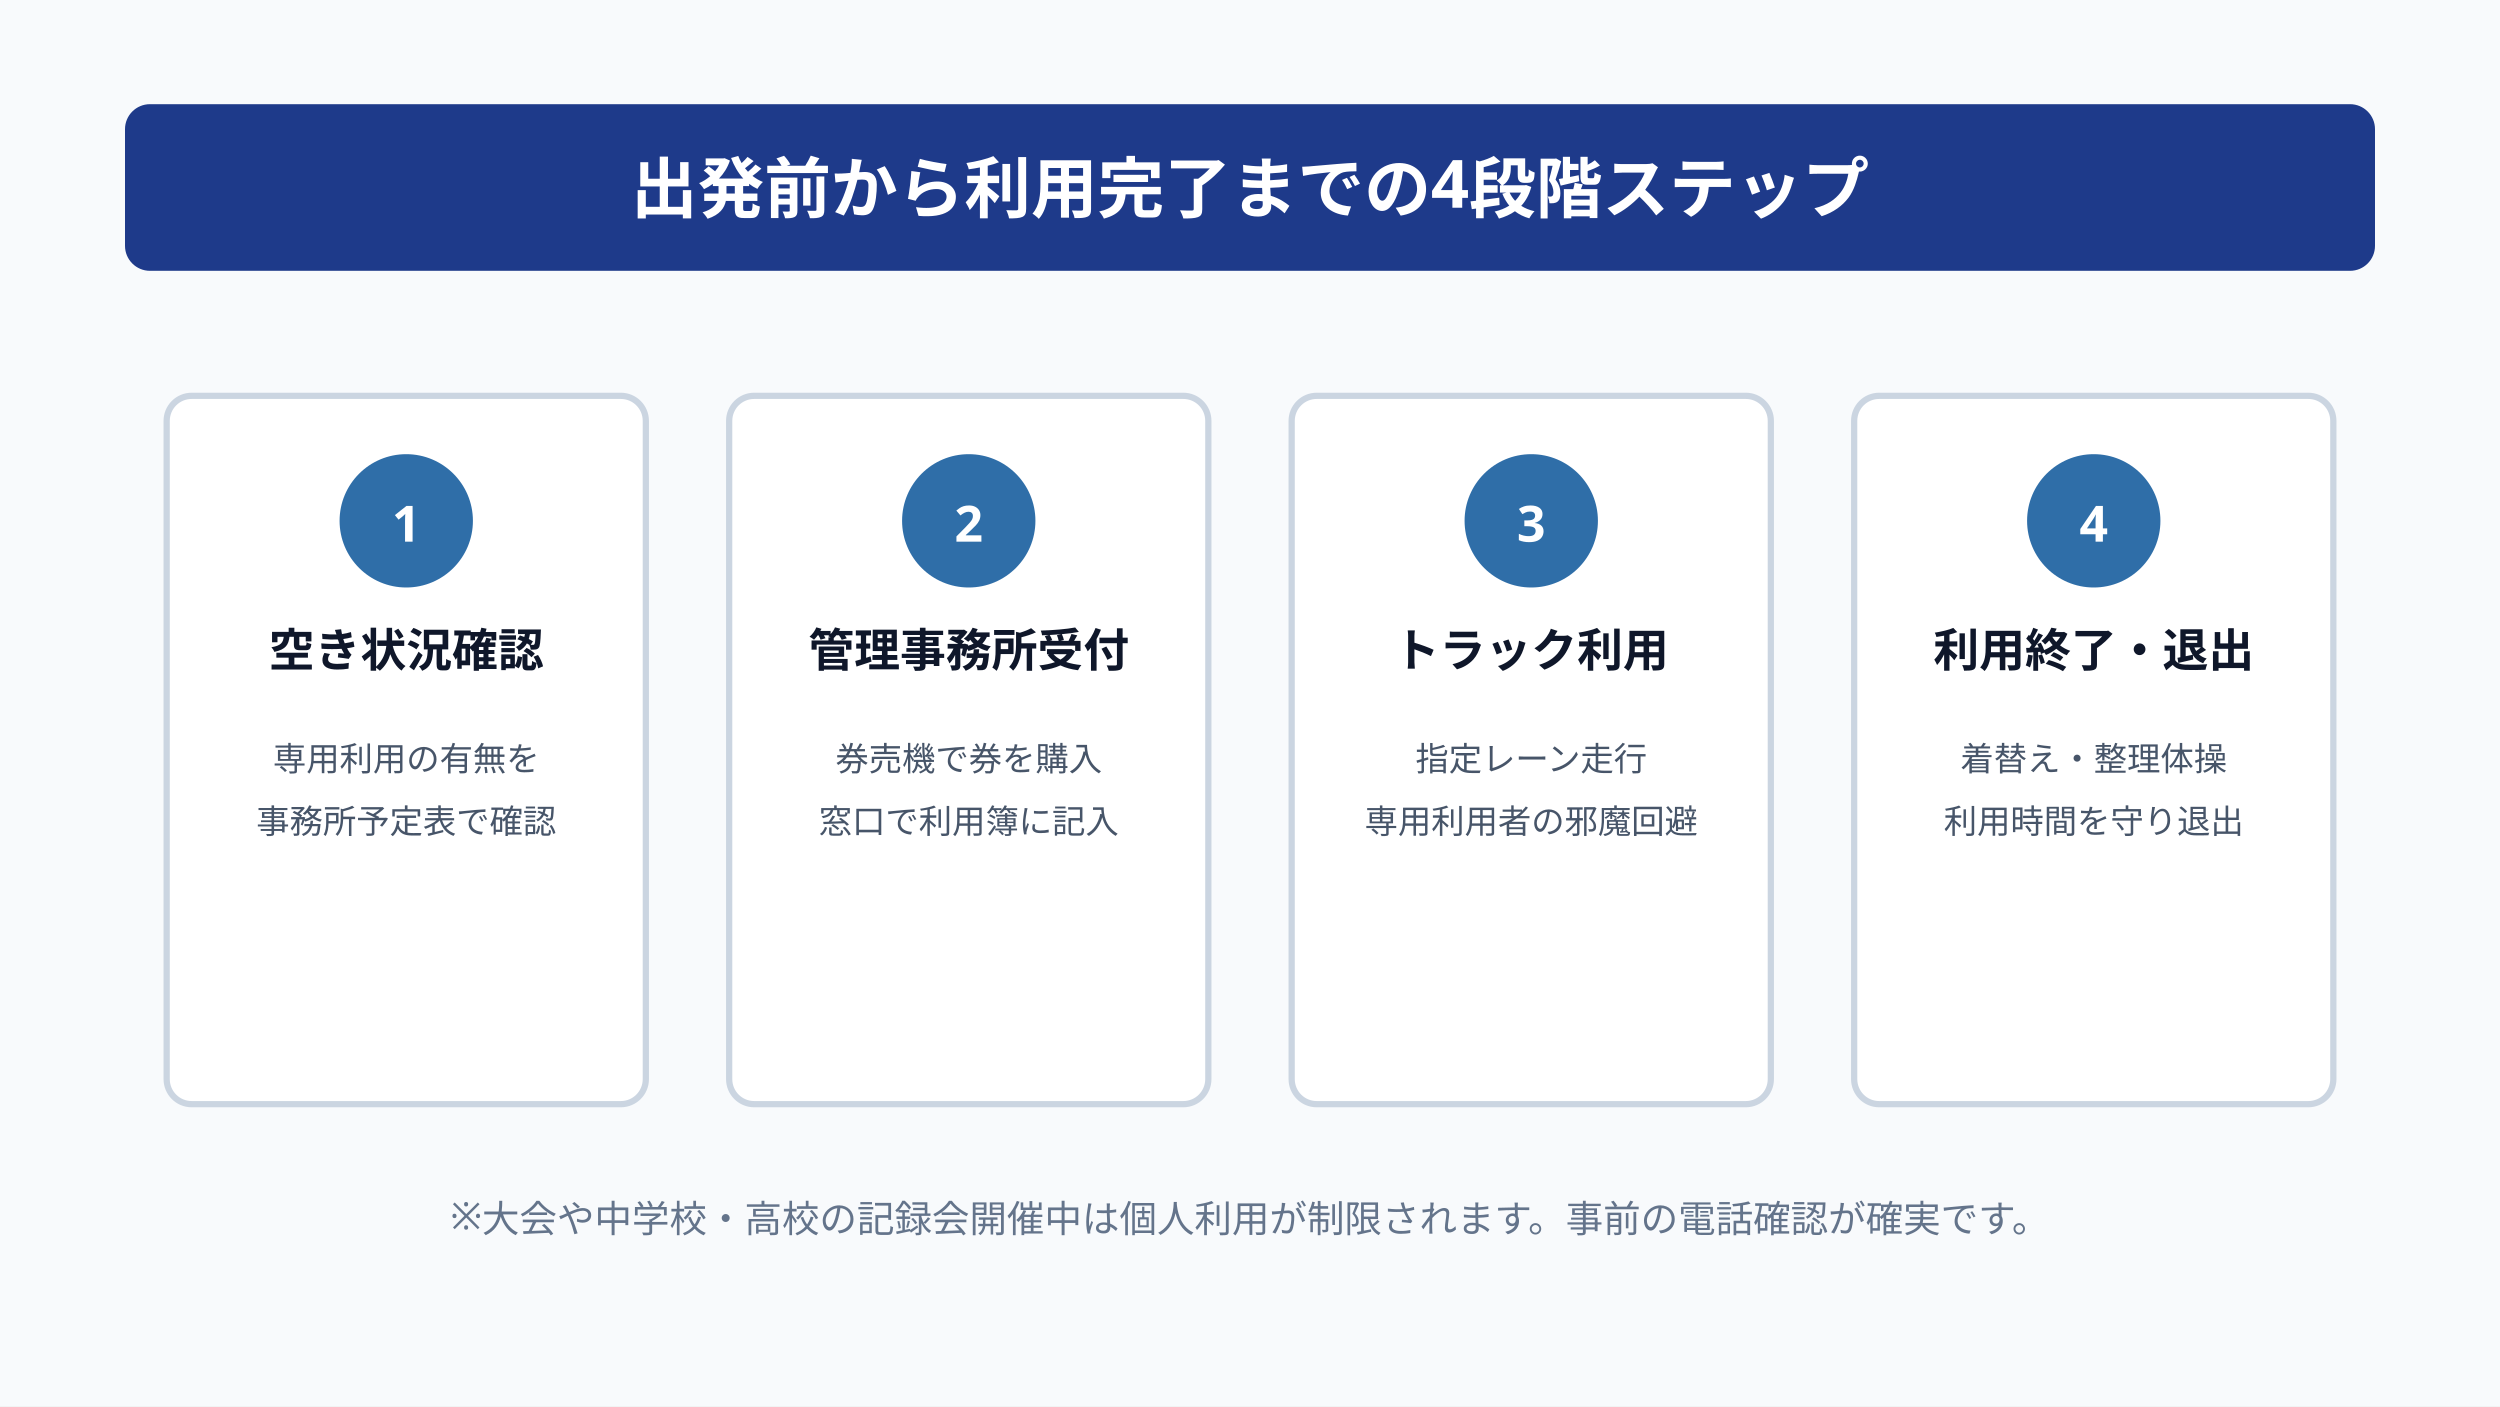
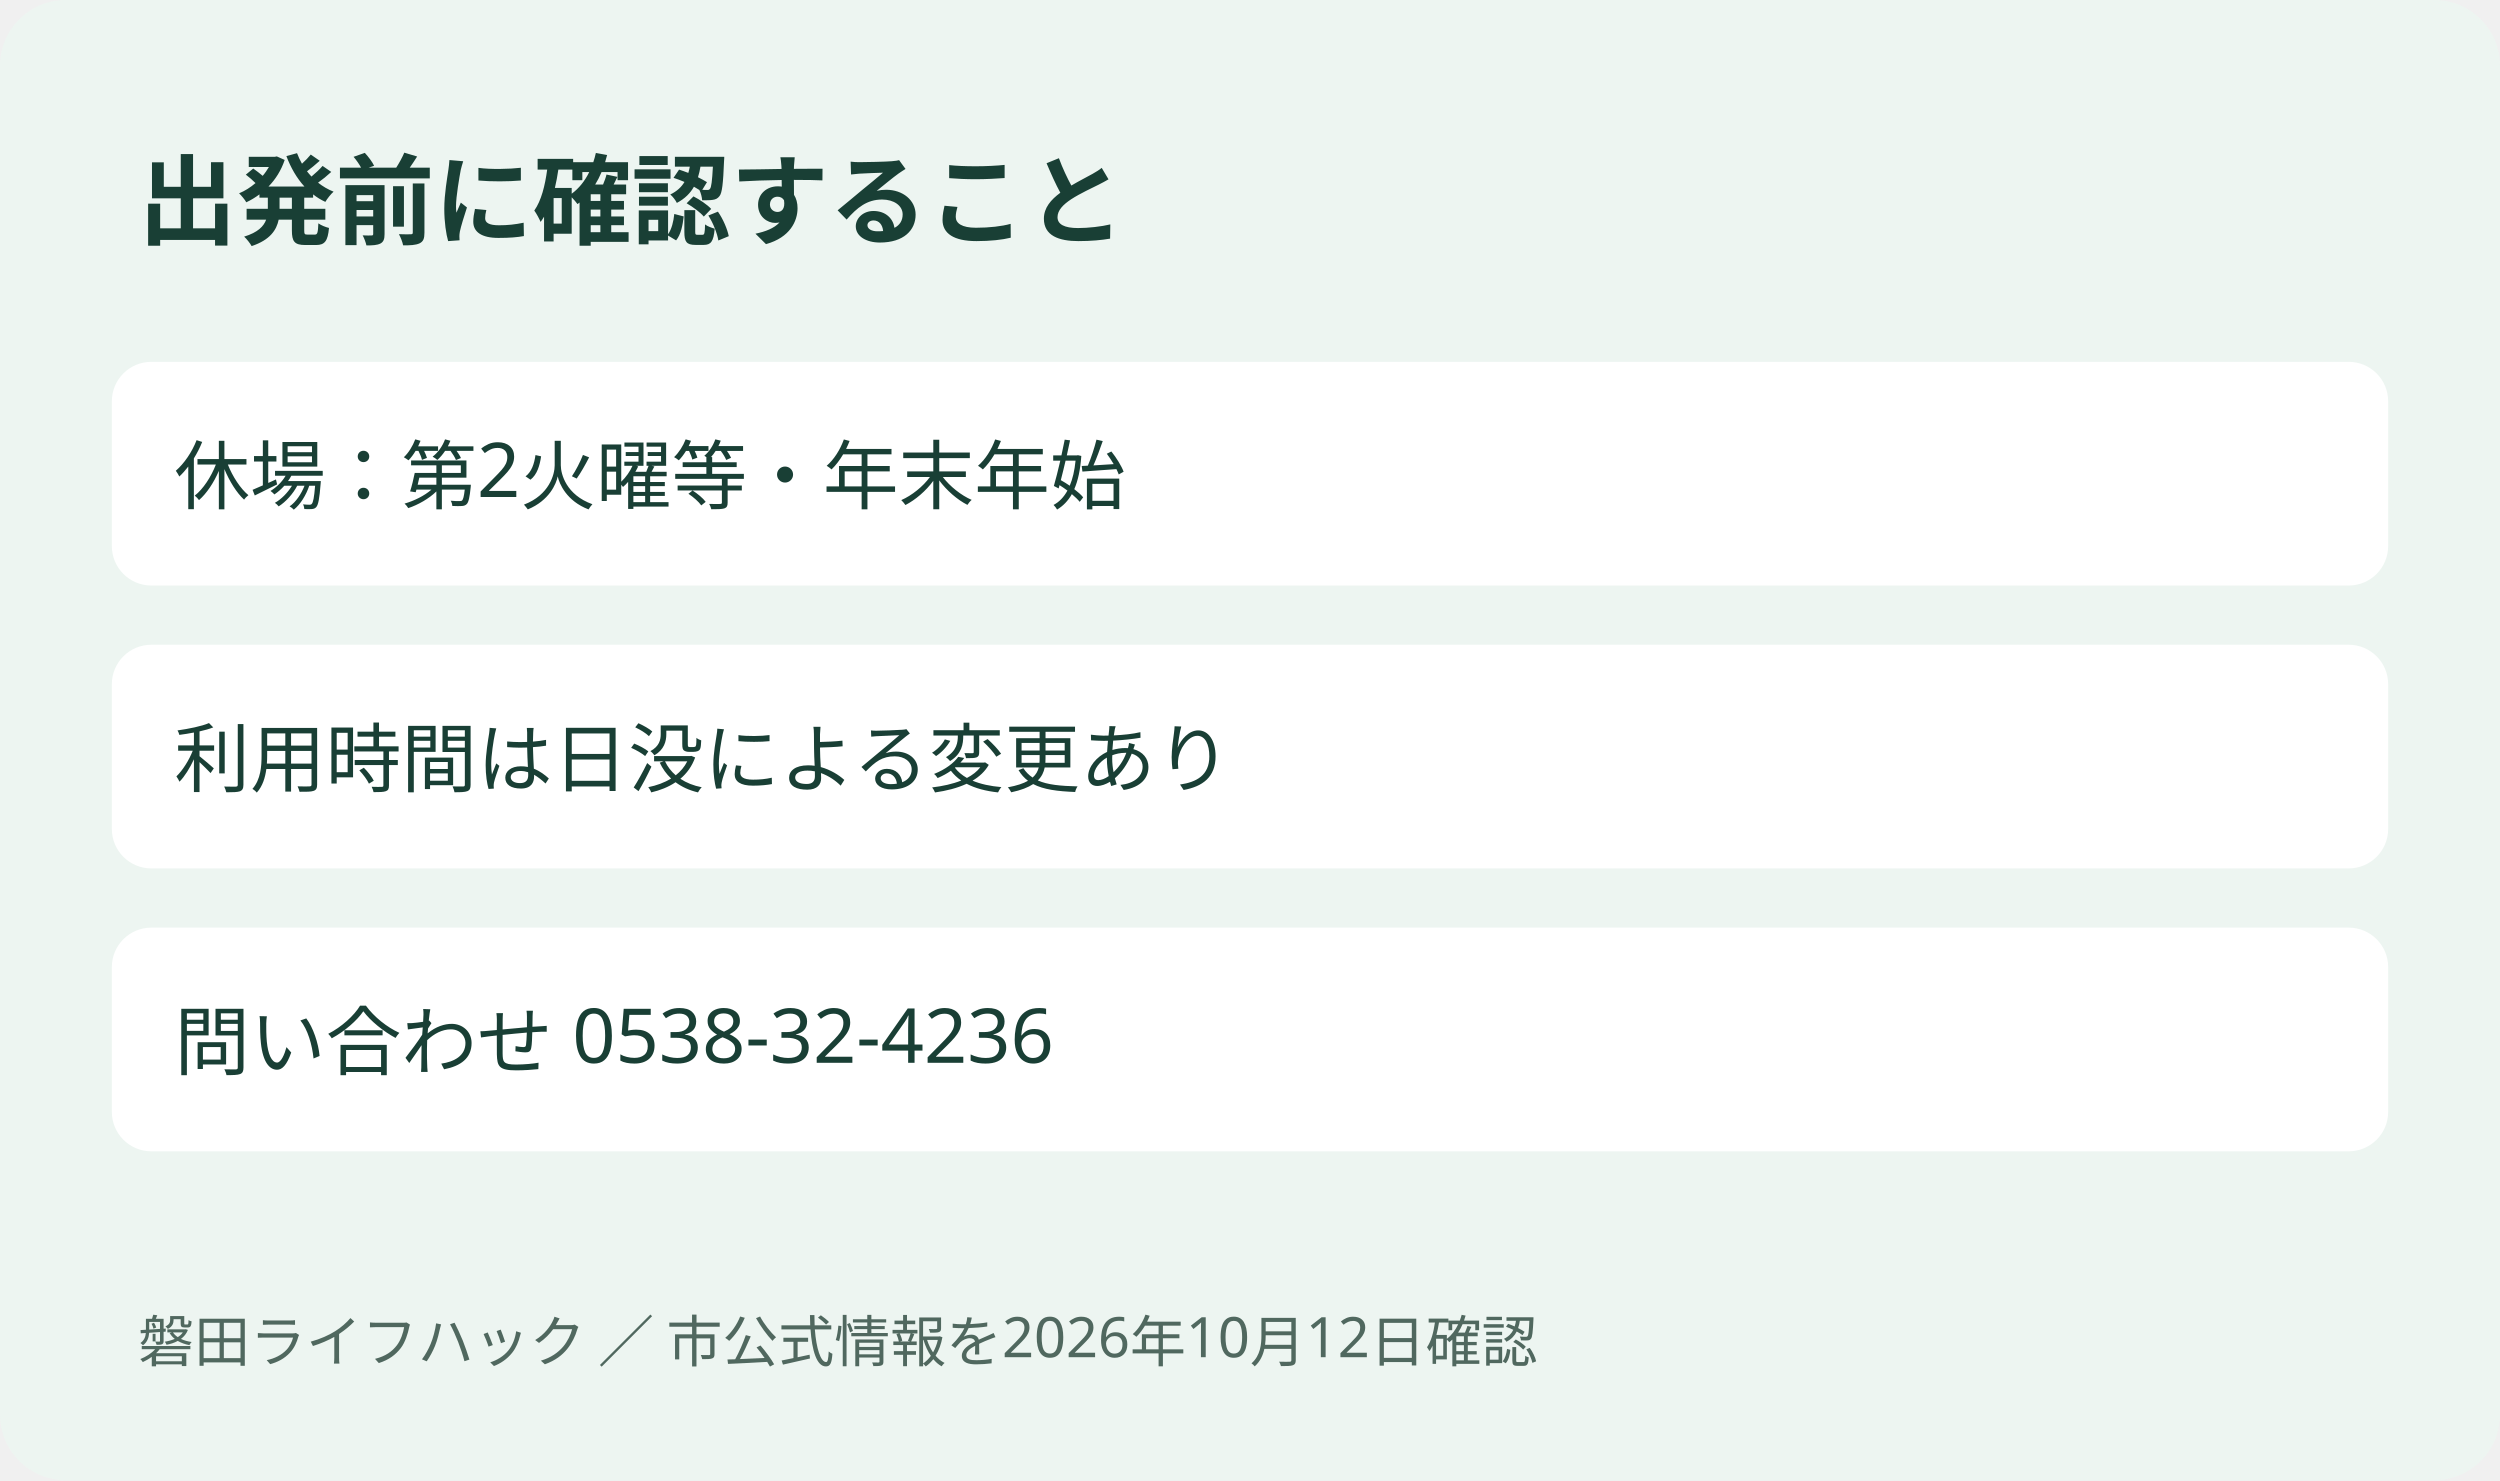
- <svg xmlns="http://www.w3.org/2000/svg" viewBox="0 0 1200 675" width="1200" height="675" data-illustration="iwata-editorial">
-   <rect width="1200" height="675" fill="#f8fafc" />
-   <rect x="60" y="50" width="1080" height="80" rx="12" fill="#1e3a8a" />
-   <text x="600" y="102" fill="#ffffff" font-size="32" font-weight="bold" text-anchor="middle" font-family="sans-serif">出発前から利用完了までの4段階ステップ</text>
-   <rect x="80" y="190" width="230" height="340" rx="12" fill="#ffffff" stroke="#cbd5e1" stroke-width="3" />
-   <circle cx="195" cy="250" r="32" fill="#2f6ea8" />
-   <text x="195" y="260" fill="#ffffff" font-size="24" font-weight="bold" text-anchor="middle" font-family="sans-serif">1</text>
-   <text x="195" y="320" fill="#0f172a" font-size="22" font-weight="bold" text-anchor="middle" font-family="sans-serif">空き状況確認</text>
-   <text x="195" y="370" fill="#475569" font-size="16" text-anchor="middle" font-family="sans-serif">専用利用の有無を</text>
-   <text x="195" y="400" fill="#475569" font-size="16" text-anchor="middle" font-family="sans-serif">事務所予定表で確認</text>
-   <rect x="350" y="190" width="230" height="340" rx="12" fill="#ffffff" stroke="#cbd5e1" stroke-width="3" />
-   <circle cx="465" cy="250" r="32" fill="#2f6ea8" />
-   <text x="465" y="260" fill="#ffffff" font-size="24" font-weight="bold" text-anchor="middle" font-family="sans-serif">2</text>
-   <text x="465" y="320" fill="#0f172a" font-size="22" font-weight="bold" text-anchor="middle" font-family="sans-serif">管理事務所受付</text>
-   <text x="465" y="370" fill="#475569" font-size="16" text-anchor="middle" font-family="sans-serif">券売機で券を購入</text>
-   <text x="465" y="400" fill="#475569" font-size="16" text-anchor="middle" font-family="sans-serif">窓口で利用簿に記入</text>
-   <rect x="620" y="190" width="230" height="340" rx="12" fill="#ffffff" stroke="#cbd5e1" stroke-width="3" />
-   <circle cx="735" cy="250" r="32" fill="#2f6ea8" />
-   <text x="735" y="260" fill="#ffffff" font-size="24" font-weight="bold" text-anchor="middle" font-family="sans-serif">3</text>
-   <text x="735" y="320" fill="#0f172a" font-size="22" font-weight="bold" text-anchor="middle" font-family="sans-serif">トラック利用</text>
-   <text x="735" y="370" fill="#475569" font-size="16" text-anchor="middle" font-family="sans-serif">指定レーン走行</text>
-   <text x="735" y="400" fill="#475569" font-size="16" text-anchor="middle" font-family="sans-serif">専用利用者の邪魔回避</text>
-   <rect x="890" y="190" width="230" height="340" rx="12" fill="#ffffff" stroke="#cbd5e1" stroke-width="3" />
-   <circle cx="1005" cy="250" r="32" fill="#2f6ea8" />
-   <text x="1005" y="260" fill="#ffffff" font-size="24" font-weight="bold" text-anchor="middle" font-family="sans-serif">4</text>
-   <text x="1005" y="320" fill="#0f172a" font-size="22" font-weight="bold" text-anchor="middle" font-family="sans-serif">利用終了・退出</text>
-   <text x="1005" y="370" fill="#475569" font-size="16" text-anchor="middle" font-family="sans-serif">着替え・整理体操</text>
-   <text x="1005" y="400" fill="#475569" font-size="16" text-anchor="middle" font-family="sans-serif">利用時間を守り退出</text>
-   <text x="600" y="590" fill="#64748b" font-size="18" text-anchor="middle" font-family="sans-serif">※大会や中学校・高校の記録会開催中は個人利用が制限されます。事前の電話確認が確実です。</text>
+ <svg xmlns="http://www.w3.org/2000/svg" viewBox="0 0 760 450" role="img" data-illustration="iwata-editorial">
+   <rect width="760" height="450" rx="20" fill="#edf5f1" />
+   <g font-family="sans-serif" fill="#193f35">
+     <text x="42" y="72" font-size="30" font-weight="700">出発前に確認すること</text>
+     <rect x="34" y="110" width="692" height="68" rx="12" fill="white" />
+     <text x="53" y="153" font-size="23">休場：第2火曜等・年末年始</text>
+     <rect x="34" y="196" width="692" height="68" rx="12" fill="white" />
+     <text x="53" y="239" font-size="23">利用時間は日没による変更あり</text>
+     <rect x="34" y="282" width="692" height="68" rx="12" fill="white" />
+     <text x="53" y="325" font-size="23">問い合わせ 0538-32-4236</text>
+   </g>
+   <text x="42" y="414" font-family="sans-serif" font-size="17" fill="#50685f">磐田ライフハック ／ 市公式情報を2026年10月12日確認</text>
</svg>
